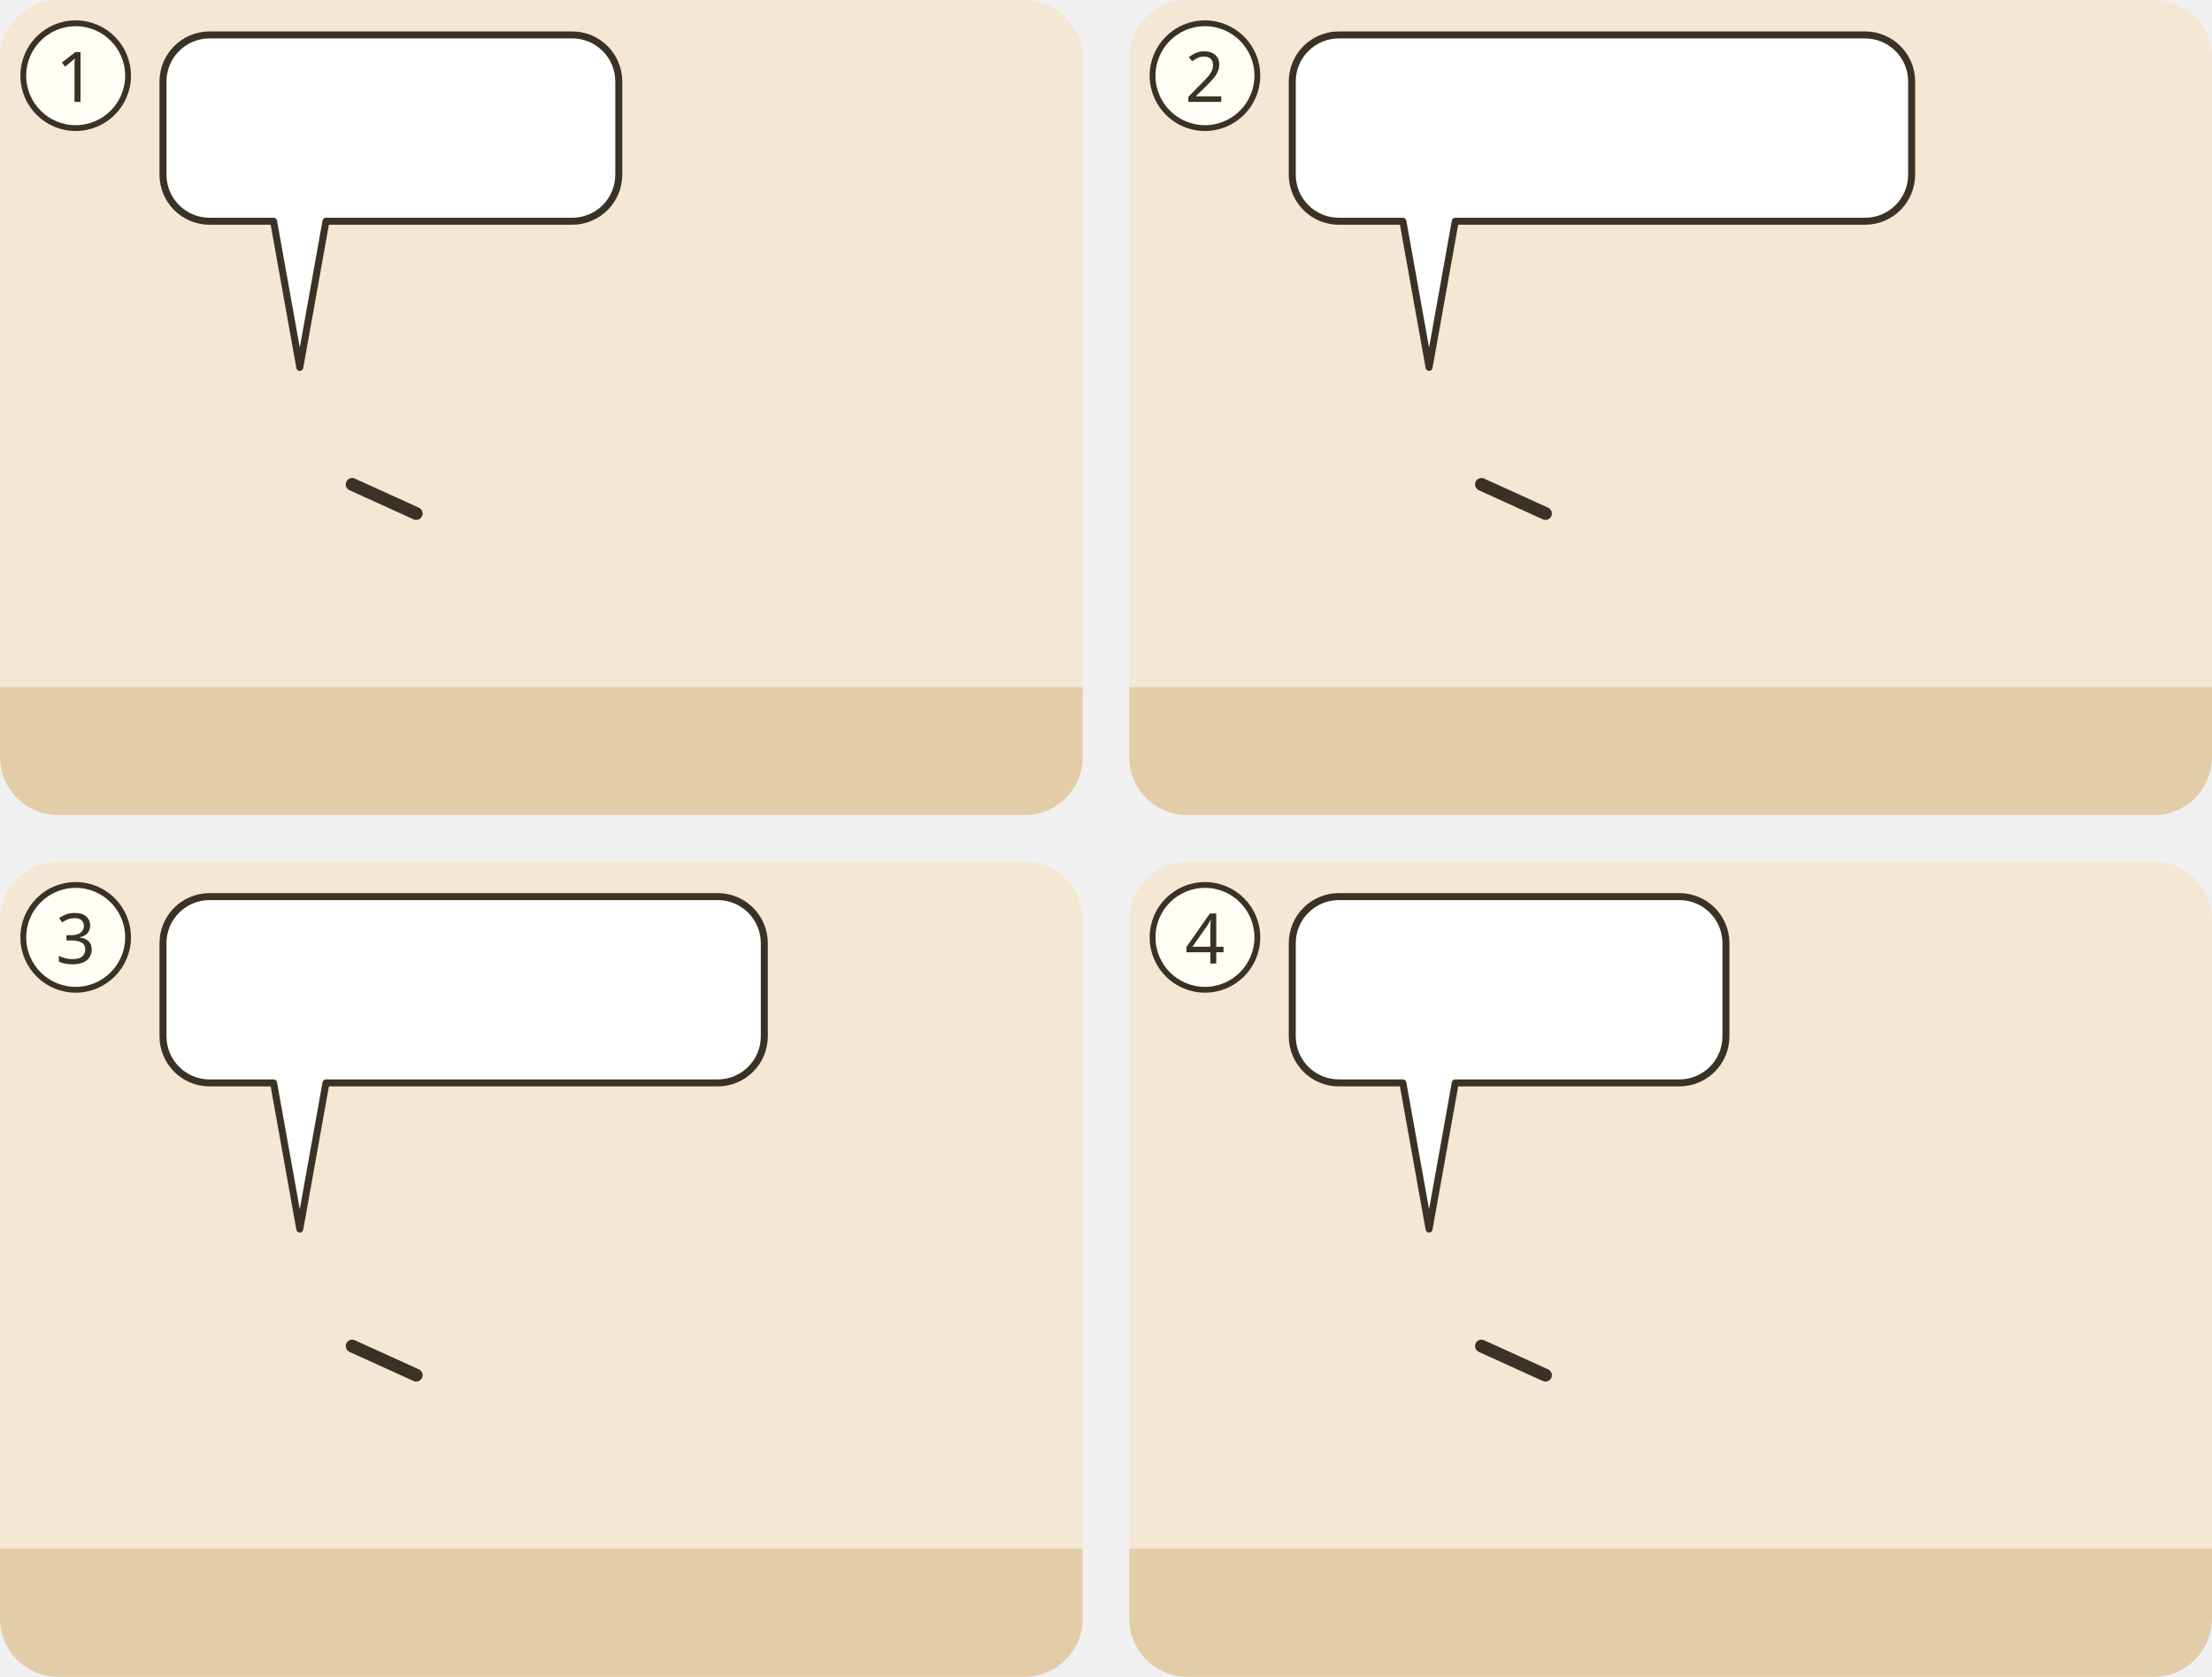
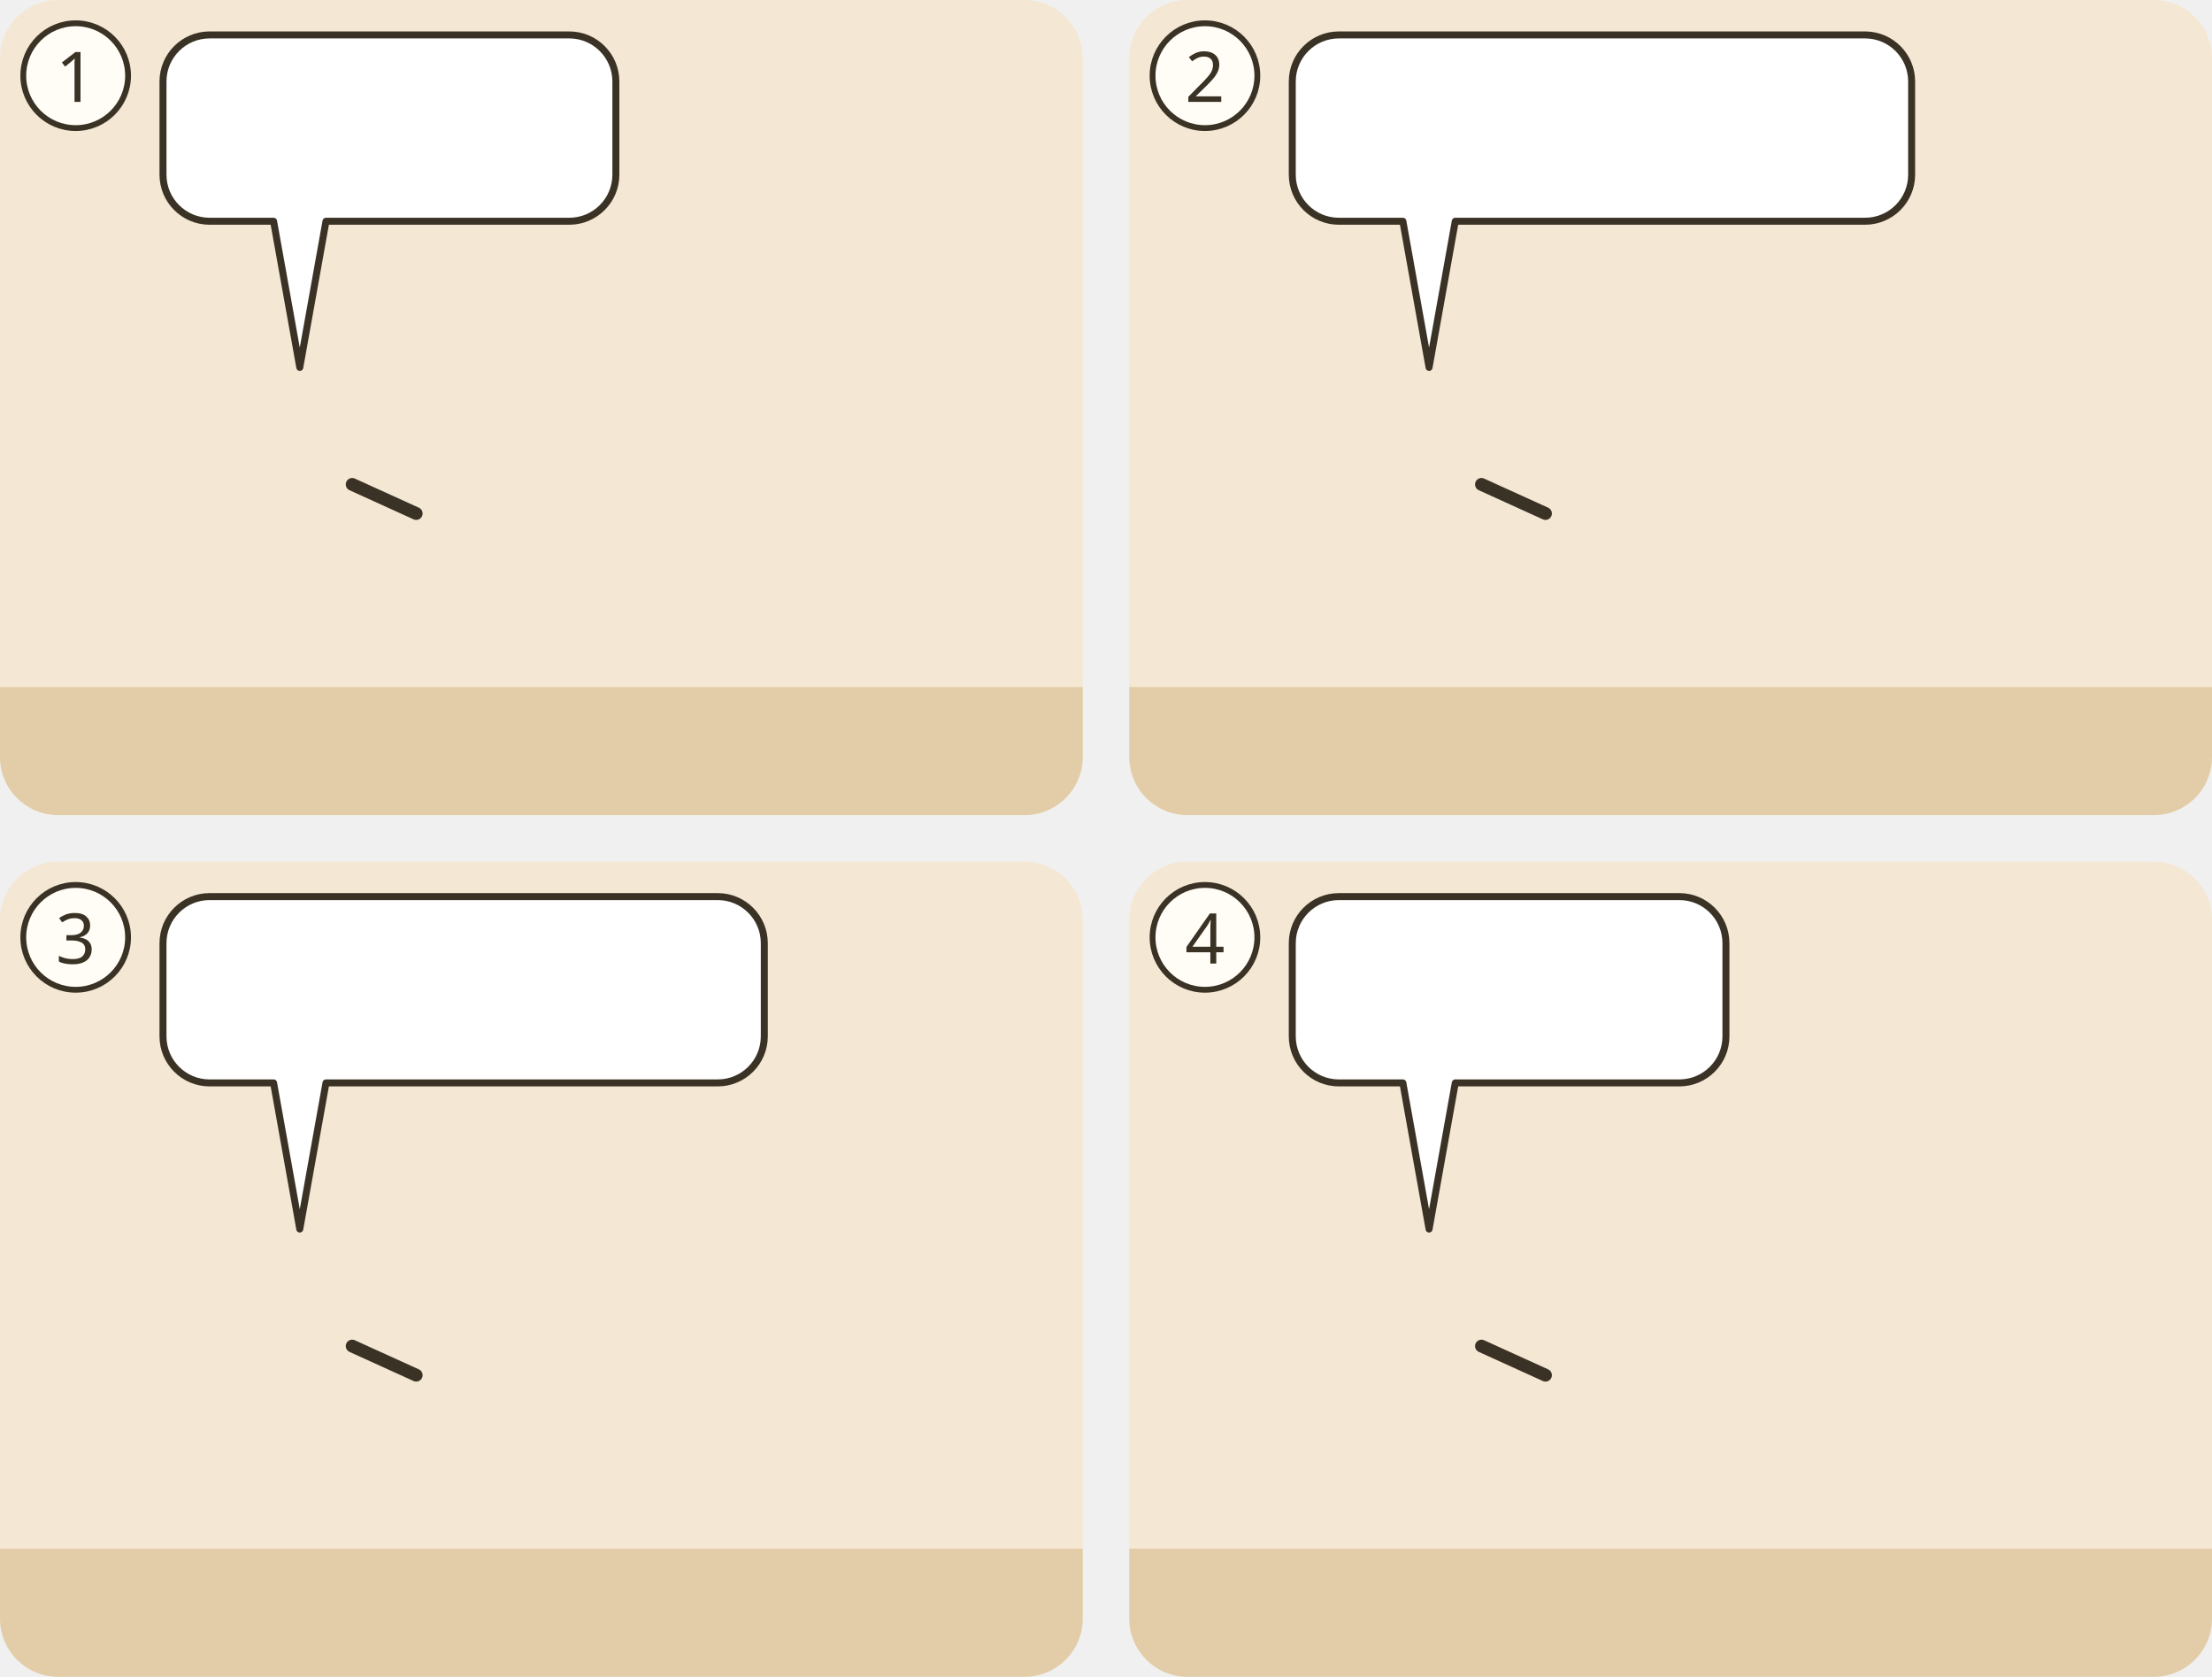
<svg xmlns="http://www.w3.org/2000/svg" viewBox="0 0 380 288">
  <g transform="translate(0 0)">
    <clipPath id="ill-cp-1-0-0">
      <rect width="186" height="140" rx="10" />
    </clipPath>
    <g clip-path="url(#ill-cp-1-0-0)">
      <rect width="186" height="140" fill="#F4E7D3" />
      <rect y="118" width="186" height="22" fill="#E2CDA8" />
      <use href="#ill-p-jesus" x="37.4" y="58" width="28.1" height="60" />
      <path d="M60.5 83.2L71.5 88.2" stroke="#3B3226" stroke-width="2.2" stroke-linecap="round" />
      <use href="#ill-p-g-zwoelf" x="120.4" y="58" width="28.1" height="60" />
      <g>
-         <path d="M36 6H98.3A8 8 0 0 1 106.3 14V30A8 8 0 0 1 98.3 38L56 38L51.5 63.1L47 38H36A8 8 0 0 1 28 30V14A8 8 0 0 1 36 6Z" fill="#FFFFFF" stroke="#3B3226" stroke-width="1.2" stroke-linejoin="round" />
-         <use href="#ill-synagoge" x="34" y="12" width="28.6" height="20" />
-         <use href="#ill-z-ablehnen" x="67.6" y="12" width="18.3" height="20" />
-         <use href="#ill-p-g-zwoelf" x="90.9" y="12" width="9.4" height="20" />
+         <path d="M36 6H97.8A8 8 0 0 1 105.8 14V30A8 8 0 0 1 97.8 38L56 38L51.5 63.1L47 38H36A8 8 0 0 1 28 30V14A8 8 0 0 1 36 6Z" fill="#FFFFFF" stroke="#3B3226" stroke-width="1.2" stroke-linejoin="round" />
+         <use href="#ill-synagoge" x="34" y="12" width="28.1" height="20" />
+         <use href="#ill-z-ablehnen" x="67.1" y="12" width="18.3" height="20" />
+         <use href="#ill-p-g-zwoelf" x="90.5" y="12" width="9.4" height="20" />
      </g>
    </g>
    <circle cx="13" cy="13" r="9" fill="#FFFDF6" stroke="#3B3226" />
    <text x="13" y="17.5" text-anchor="middle" font-family="sans-serif" font-size="12" fill="#3B3226">1</text>
  </g>
  <g transform="translate(194 0)">
    <clipPath id="ill-cp-2-194-0">
      <rect width="186" height="140" rx="10" />
    </clipPath>
    <g clip-path="url(#ill-cp-2-194-0)">
      <rect width="186" height="140" fill="#F4E7D3" />
      <rect y="118" width="186" height="22" fill="#E2CDA8" />
      <use href="#ill-p-jesus" x="37.4" y="58" width="28.1" height="60" />
      <path d="M60.5 83.2L71.5 88.2" stroke="#3B3226" stroke-width="2.2" stroke-linecap="round" />
      <use href="#ill-p-g-zwoelf" x="120.4" y="58" width="28.1" height="60" />
      <use href="#ill-z-trauer" x="141.5" y="69.1" width="6" height="9" />
      <g>
        <path d="M36 6H126.4A8 8 0 0 1 134.4 14V30A8 8 0 0 1 126.4 38L56 38L51.5 63.1L47 38H36A8 8 0 0 1 28 30V14A8 8 0 0 1 36 6Z" fill="#FFFFFF" stroke="#3B3226" stroke-width="1.2" stroke-linejoin="round" />
        <use href="#ill-z-weg" x="34" y="12" width="30.0" height="20" />
        <use href="#ill-gott" x="69.0" y="12" width="20.0" height="20" />
        <use href="#ill-geist" x="94.0" y="12" width="20.0" height="20" />
        <use href="#ill-p-g-zwoelf" x="119.0" y="12" width="9.4" height="20" />
      </g>
    </g>
    <circle cx="13" cy="13" r="9" fill="#FFFDF6" stroke="#3B3226" />
    <text x="13" y="17.5" text-anchor="middle" font-family="sans-serif" font-size="12" fill="#3B3226">2</text>
  </g>
  <g transform="translate(0 148)">
    <clipPath id="ill-cp-3-0-148">
      <rect width="186" height="140" rx="10" />
    </clipPath>
    <g clip-path="url(#ill-cp-3-0-148)">
      <rect width="186" height="140" fill="#F4E7D3" />
      <rect y="118" width="186" height="22" fill="#E2CDA8" />
      <use href="#ill-p-jesus" x="37.4" y="58" width="28.1" height="60" />
      <path d="M60.5 83.2L71.5 88.2" stroke="#3B3226" stroke-width="2.2" stroke-linecap="round" />
      <use href="#ill-p-g-zwoelf" x="120.4" y="58" width="28.1" height="60" />
      <use href="#ill-z-trauer" x="141.5" y="69.1" width="6" height="9" />
      <g>
        <path d="M36 6H123.3A8 8 0 0 1 131.3 14V30A8 8 0 0 1 123.3 38L56 38L51.5 63.1L47 38H36A8 8 0 0 1 28 30V14A8 8 0 0 1 36 6Z" fill="#FFFFFF" stroke="#3B3226" stroke-width="1.2" stroke-linejoin="round" />
        <use href="#ill-z-trauer" x="34" y="12" width="13.3" height="20" />
        <use href="#ill-z-pfeil" x="52.3" y="12" width="38.0" height="20" />
        <use href="#ill-z-freude" x="95.3" y="12" width="30.0" height="20" />
      </g>
    </g>
    <circle cx="13" cy="13" r="9" fill="#FFFDF6" stroke="#3B3226" />
    <text x="13" y="17.5" text-anchor="middle" font-family="sans-serif" font-size="12" fill="#3B3226">3</text>
  </g>
  <g transform="translate(194 148)">
    <clipPath id="ill-cp-4-194-148">
      <rect width="186" height="140" rx="10" />
    </clipPath>
    <g clip-path="url(#ill-cp-4-194-148)">
      <rect width="186" height="140" fill="#F4E7D3" />
      <rect y="118" width="186" height="22" fill="#E2CDA8" />
      <use href="#ill-p-jesus" x="37.4" y="58" width="28.1" height="60" />
      <path d="M60.5 83.2L71.5 88.2" stroke="#3B3226" stroke-width="2.2" stroke-linecap="round" />
      <use href="#ill-p-g-zwoelf" x="120.4" y="58" width="28.1" height="60" />
      <g>
        <path d="M36 6H94.5A8 8 0 0 1 102.5 14V30A8 8 0 0 1 94.5 38L56 38L51.5 63.1L47 38H36A8 8 0 0 1 28 30V14A8 8 0 0 1 36 6Z" fill="#FFFFFF" stroke="#3B3226" stroke-width="1.2" stroke-linejoin="round" />
        <use href="#ill-p-jesus" x="34" y="12" width="9.4" height="20" />
        <use href="#ill-z-sieg" x="48.4" y="12" width="23.1" height="20" />
        <use href="#ill-z-welt" x="76.5" y="12" width="20.0" height="20" />
      </g>
    </g>
    <circle cx="13" cy="13" r="9" fill="#FFFDF6" stroke="#3B3226" />
    <text x="13" y="17.5" text-anchor="middle" font-family="sans-serif" font-size="12" fill="#3B3226">4</text>
  </g>
</svg>
